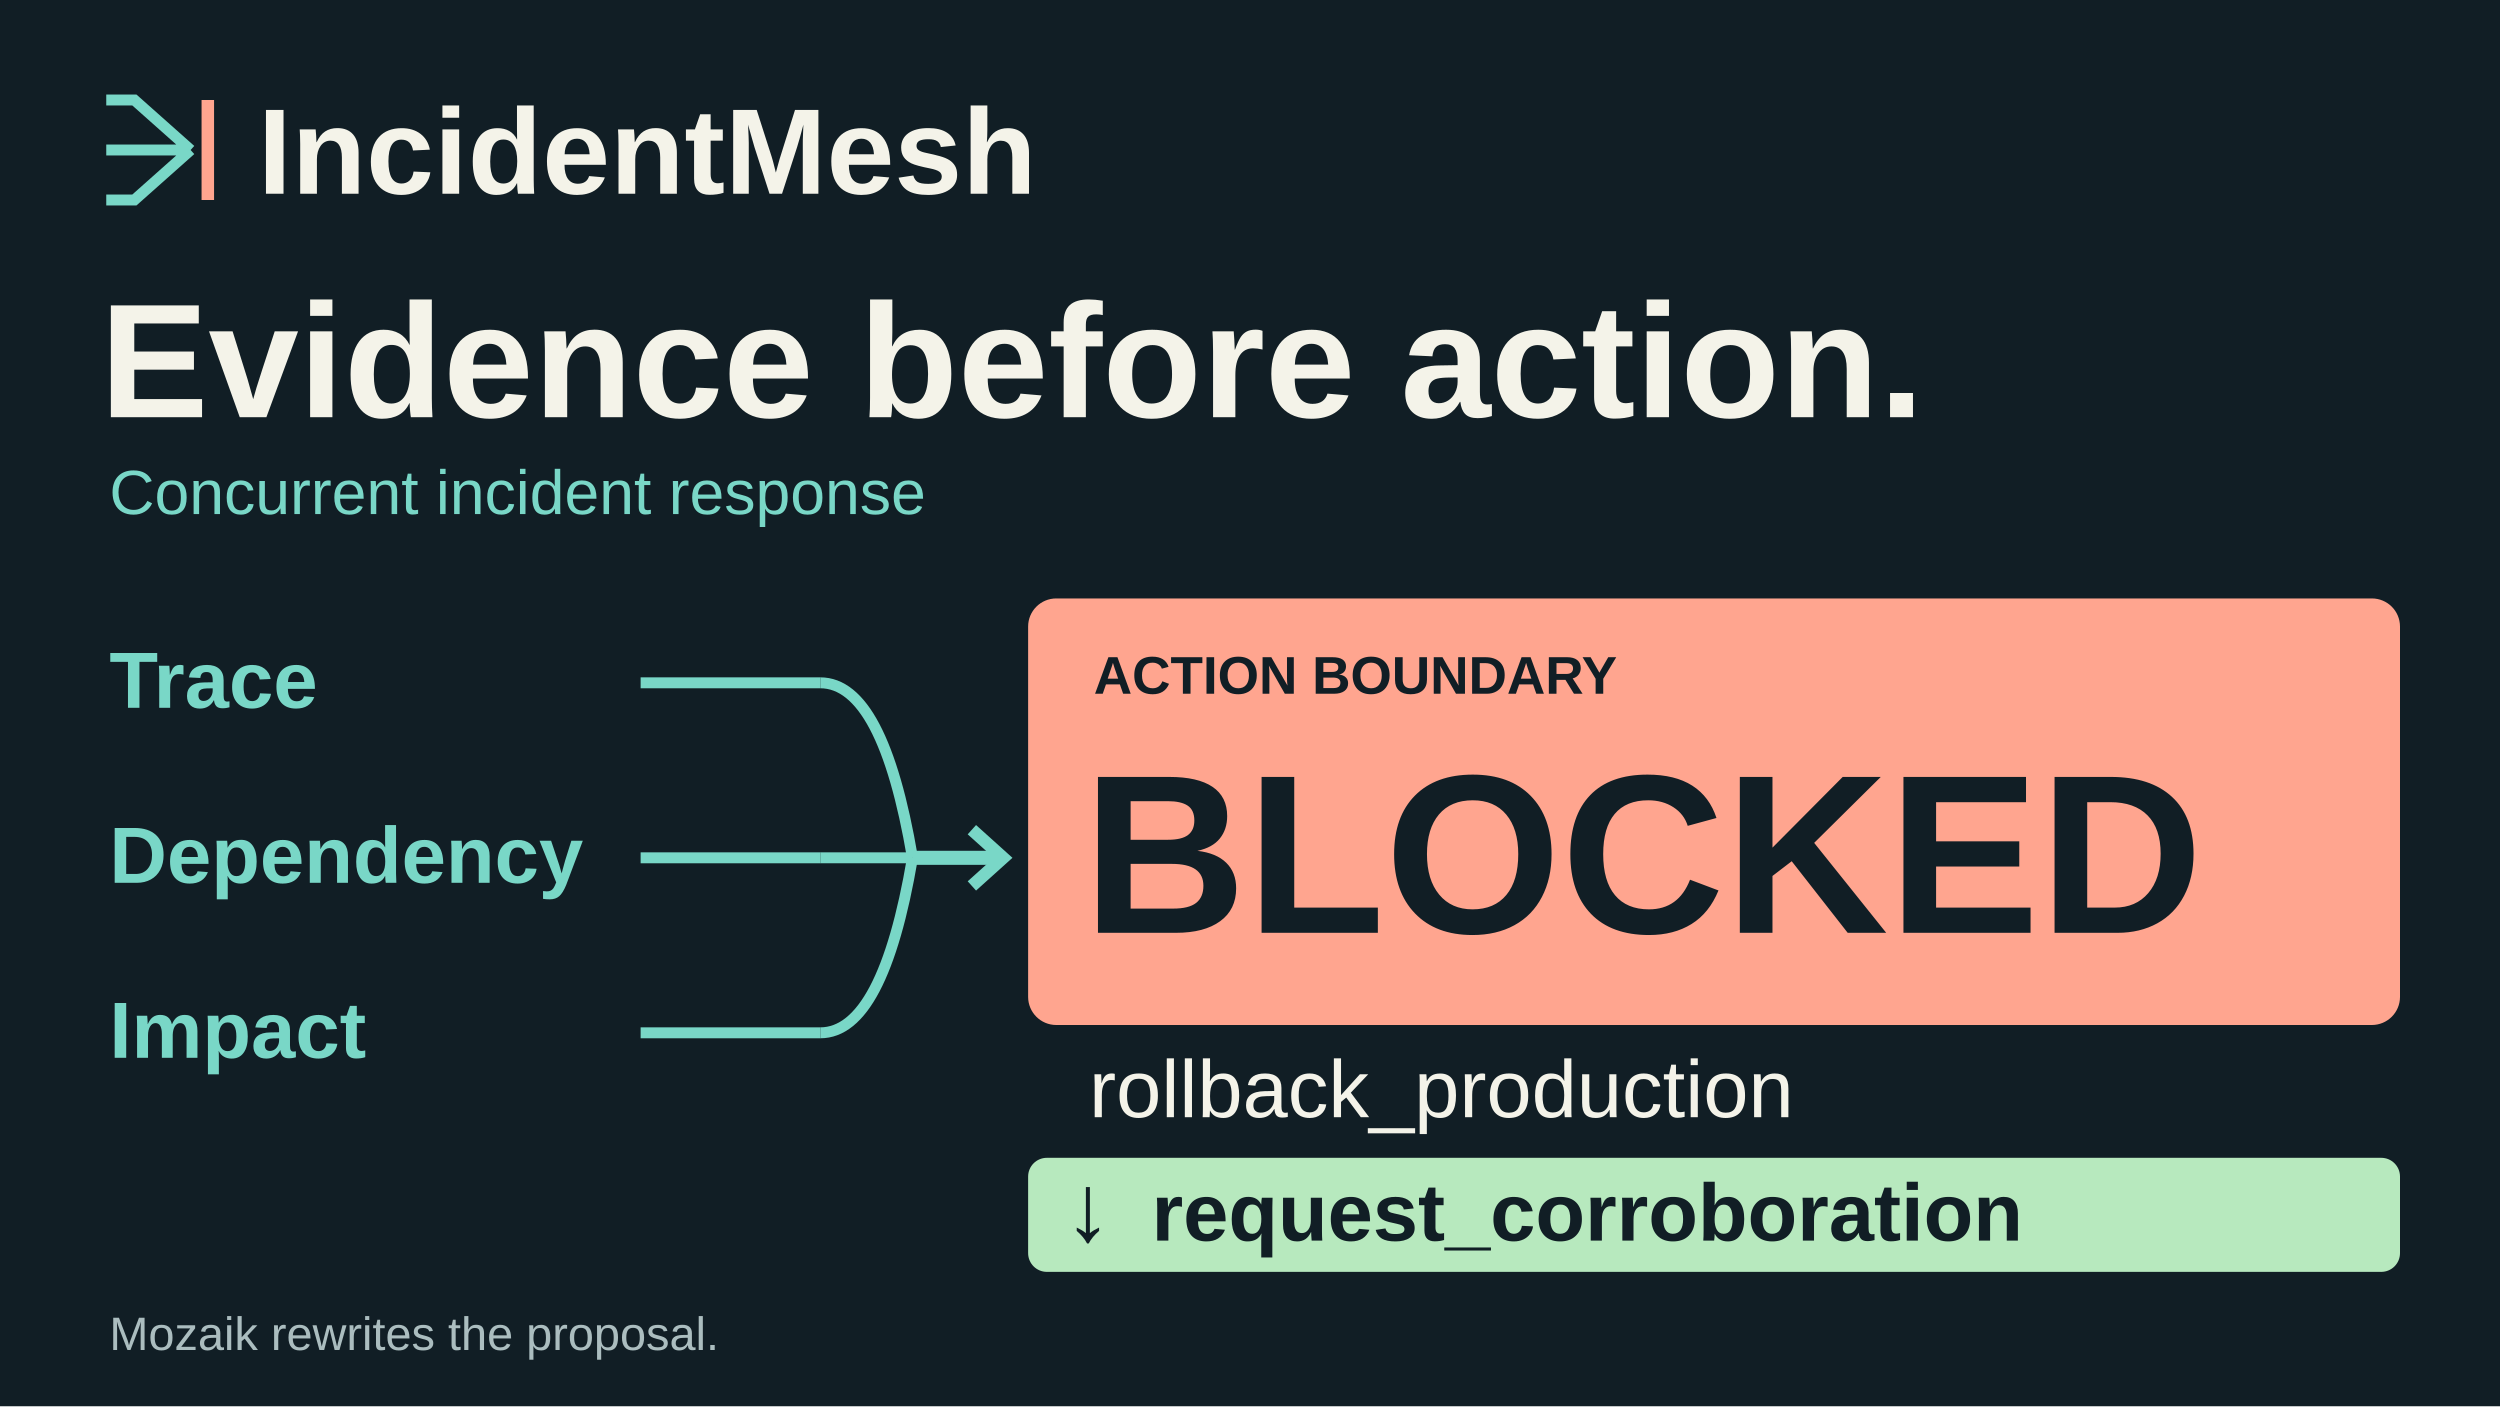
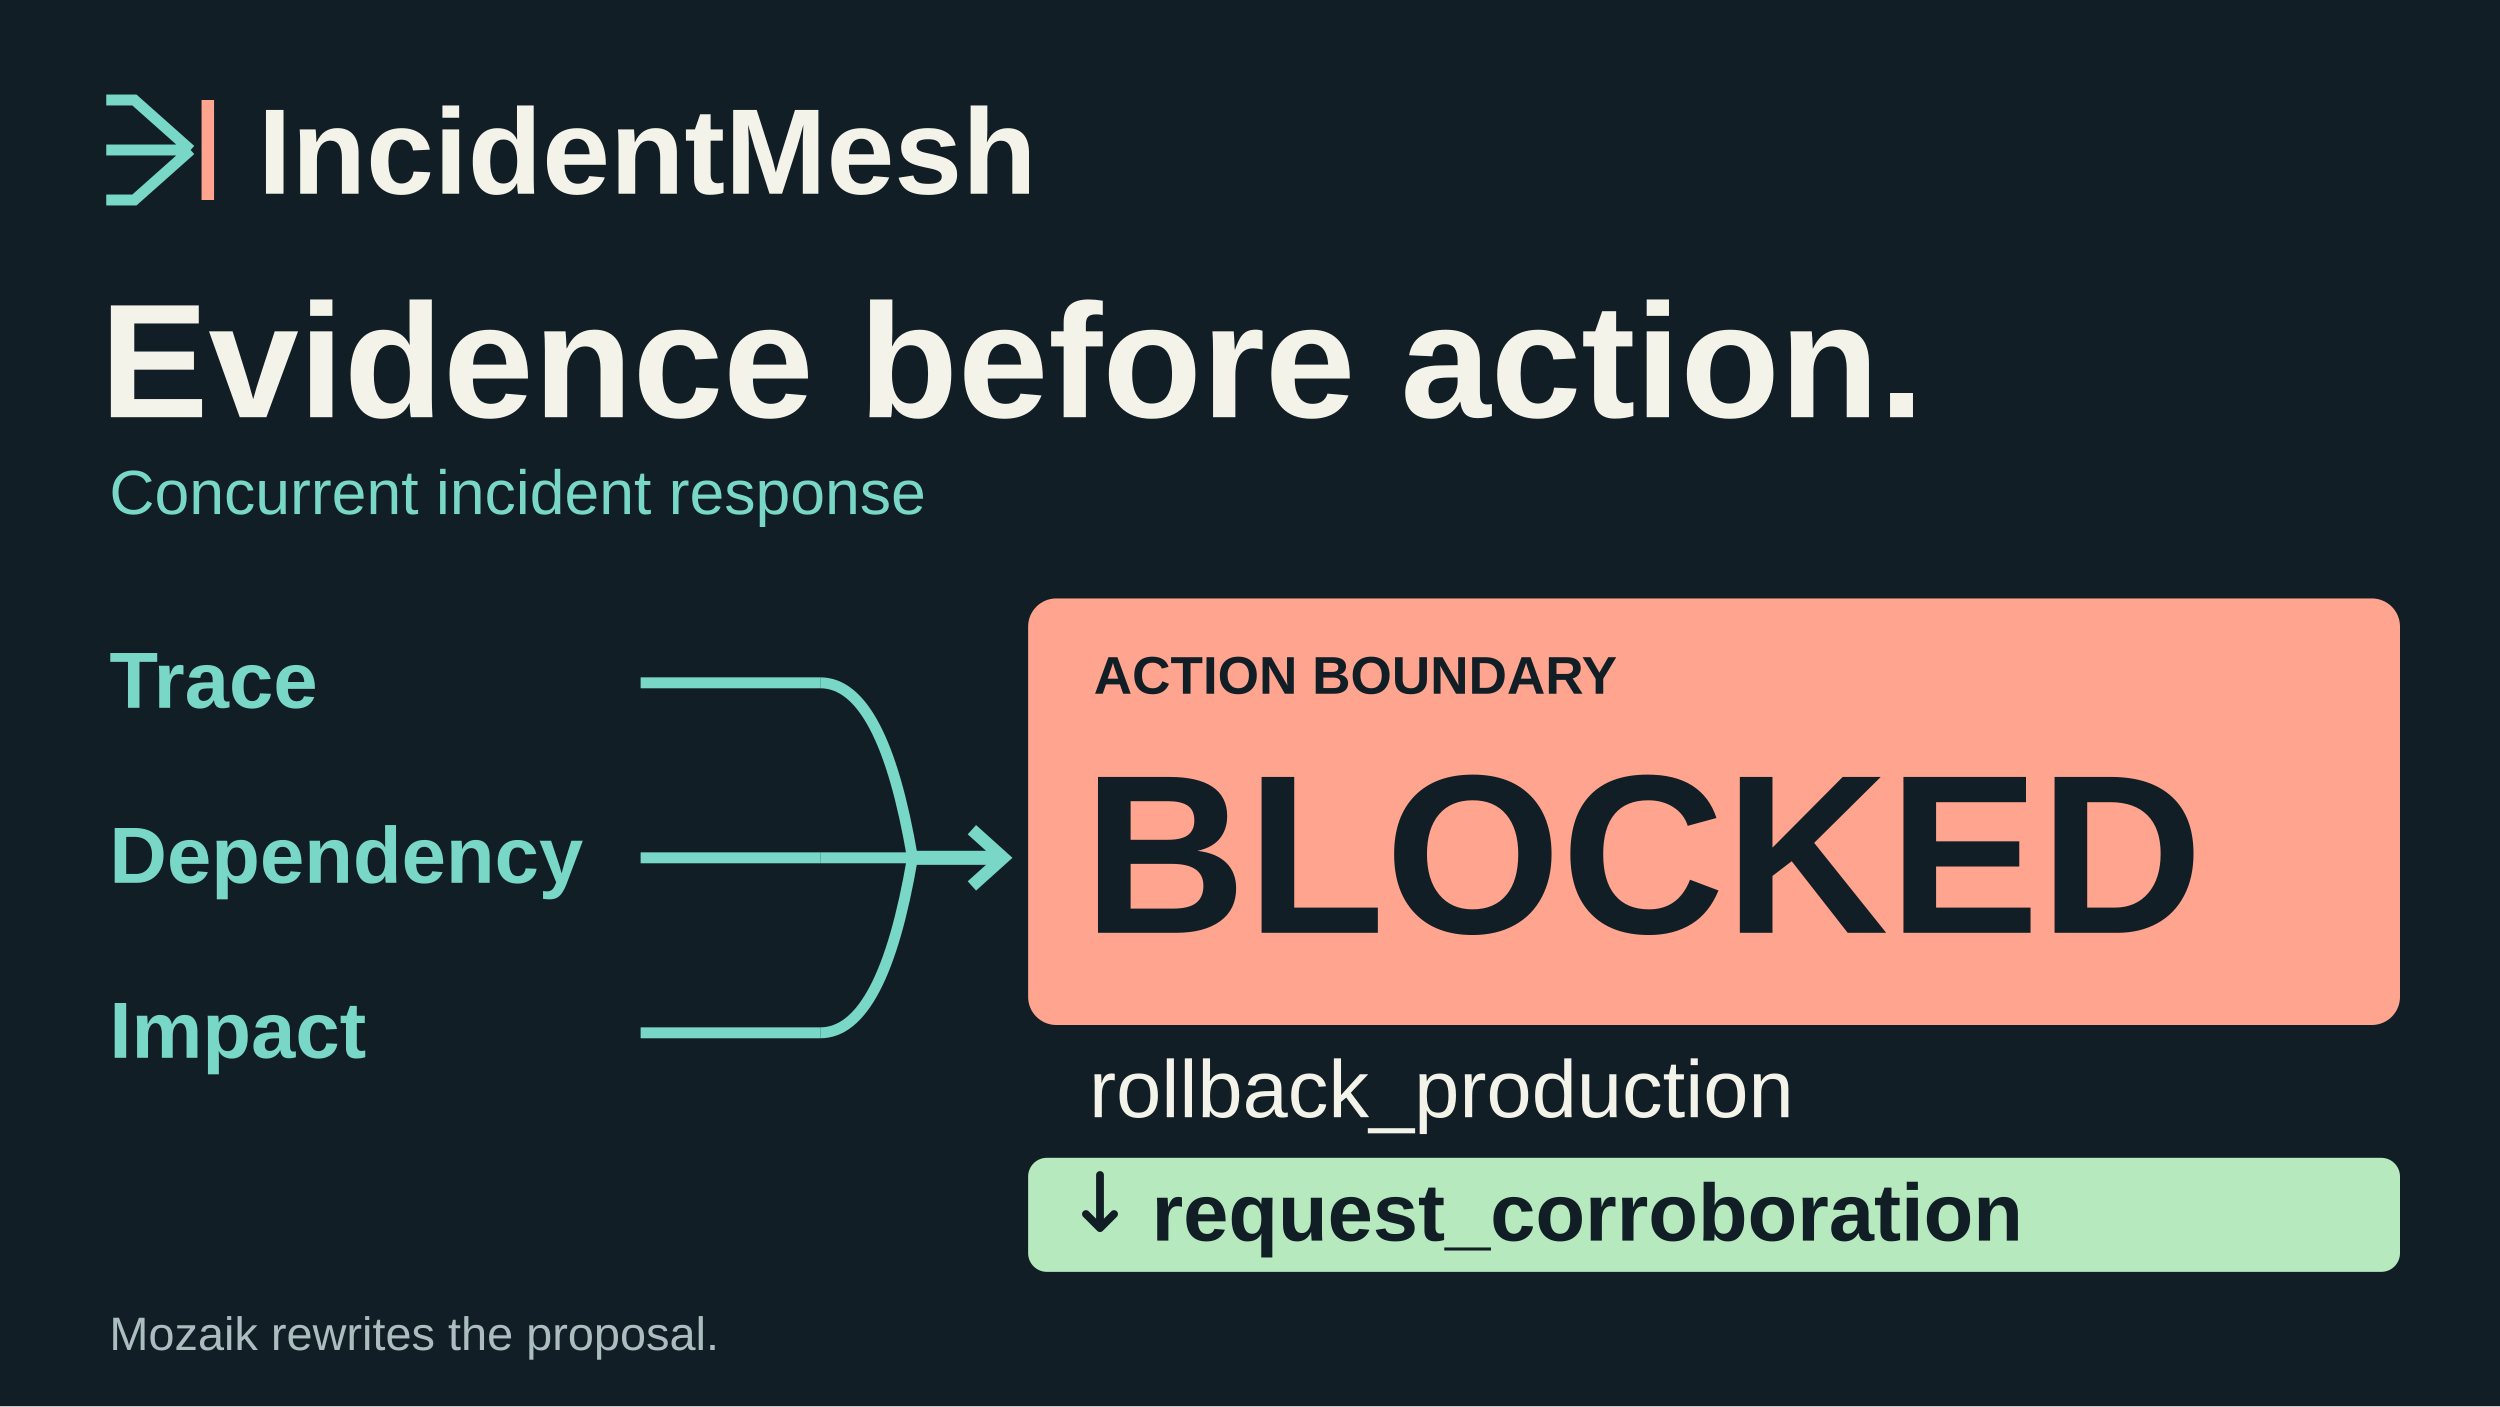
<svg xmlns="http://www.w3.org/2000/svg" width="1600" height="900" viewBox="0 0 1600 900" role="img">
  <g font-family="Arial, Helvetica, sans-serif">
    <rect x="0" y="0" width="1600" height="900" rx="0" fill="#111e25" />
    <g transform="translate(68 64)">
      <path d="M0 0 H18 L54 32 M0 32 H54 M0 64 H18 L54 32" fill="none" stroke="#79d7c7" stroke-width="7" />
      <path d="M65 0 V64" stroke="#ffa58f" stroke-width="8" />
    </g>
    <text x="165" y="124" font-size="78" fill="#f4f3e9" font-weight="700">IncidentMesh</text>
    <text x="64" y="267" font-size="104" fill="#f4f3e9" font-weight="700">Evidence before action.</text>
    <text x="70" y="329" font-size="40" fill="#79d7c7" font-weight="400">Concurrent incident response</text>
    <text x="70" y="453" font-size="51" fill="#79d7c7" font-weight="600">Trace</text>
    <path d="M410 437 L525 437" fill="none" stroke="#79d7c7" stroke-width="7" />
    <path d="M525 437 Q565 437 584 549" fill="none" stroke="#79d7c7" stroke-width="7" />
    <text x="70" y="565" font-size="51" fill="#79d7c7" font-weight="600">Dependency</text>
    <path d="M410 549 L525 549" fill="none" stroke="#79d7c7" stroke-width="7" />
    <path d="M525 549 Q565 549 584 549" fill="none" stroke="#79d7c7" stroke-width="7" />
    <text x="70" y="677" font-size="51" fill="#79d7c7" font-weight="600">Impact</text>
    <path d="M410 661 L525 661" fill="none" stroke="#79d7c7" stroke-width="7" />
    <path d="M525 661 Q565 661 584 549" fill="none" stroke="#79d7c7" stroke-width="7" />
    <path d="M584 549 L639 549" fill="none" stroke="#79d7c7" stroke-width="9" />
    <path d="M622 531 L642 549 L622 567" fill="none" stroke="#79d7c7" stroke-width="8" />
    <rect x="658" y="383" width="878" height="273" rx="18" fill="#ffa58f" />
    <text x="700" y="444" font-size="34" fill="#111e25" font-weight="700">ACTION BOUNDARY</text>
    <text x="693" y="597" font-size="145" fill="#111e25" font-weight="800">BLOCKED</text>
    <text x="697" y="715" font-size="52" fill="#f4f3e9" font-weight="500">rollback_production</text>
    <rect x="658" y="741" width="878" height="73" rx="12" fill="#b7e9be" />
-     <text x="681" y="794" font-size="61" fill="#111e25" font-weight="700">↓</text>
+     <path d="M704 752 V786 M695 777 L704 786 L713 777" fill="none" stroke="#111e25" stroke-width="5" stroke-linecap="round" stroke-linejoin="round" />
    <text x="737" y="794" font-size="52" fill="#111e25" font-weight="600">request_corroboration</text>
    <text x="70" y="864" font-size="30" fill="#abbdbf" font-weight="400">Mozaik rewrites the proposal.</text>
  </g>
</svg>
